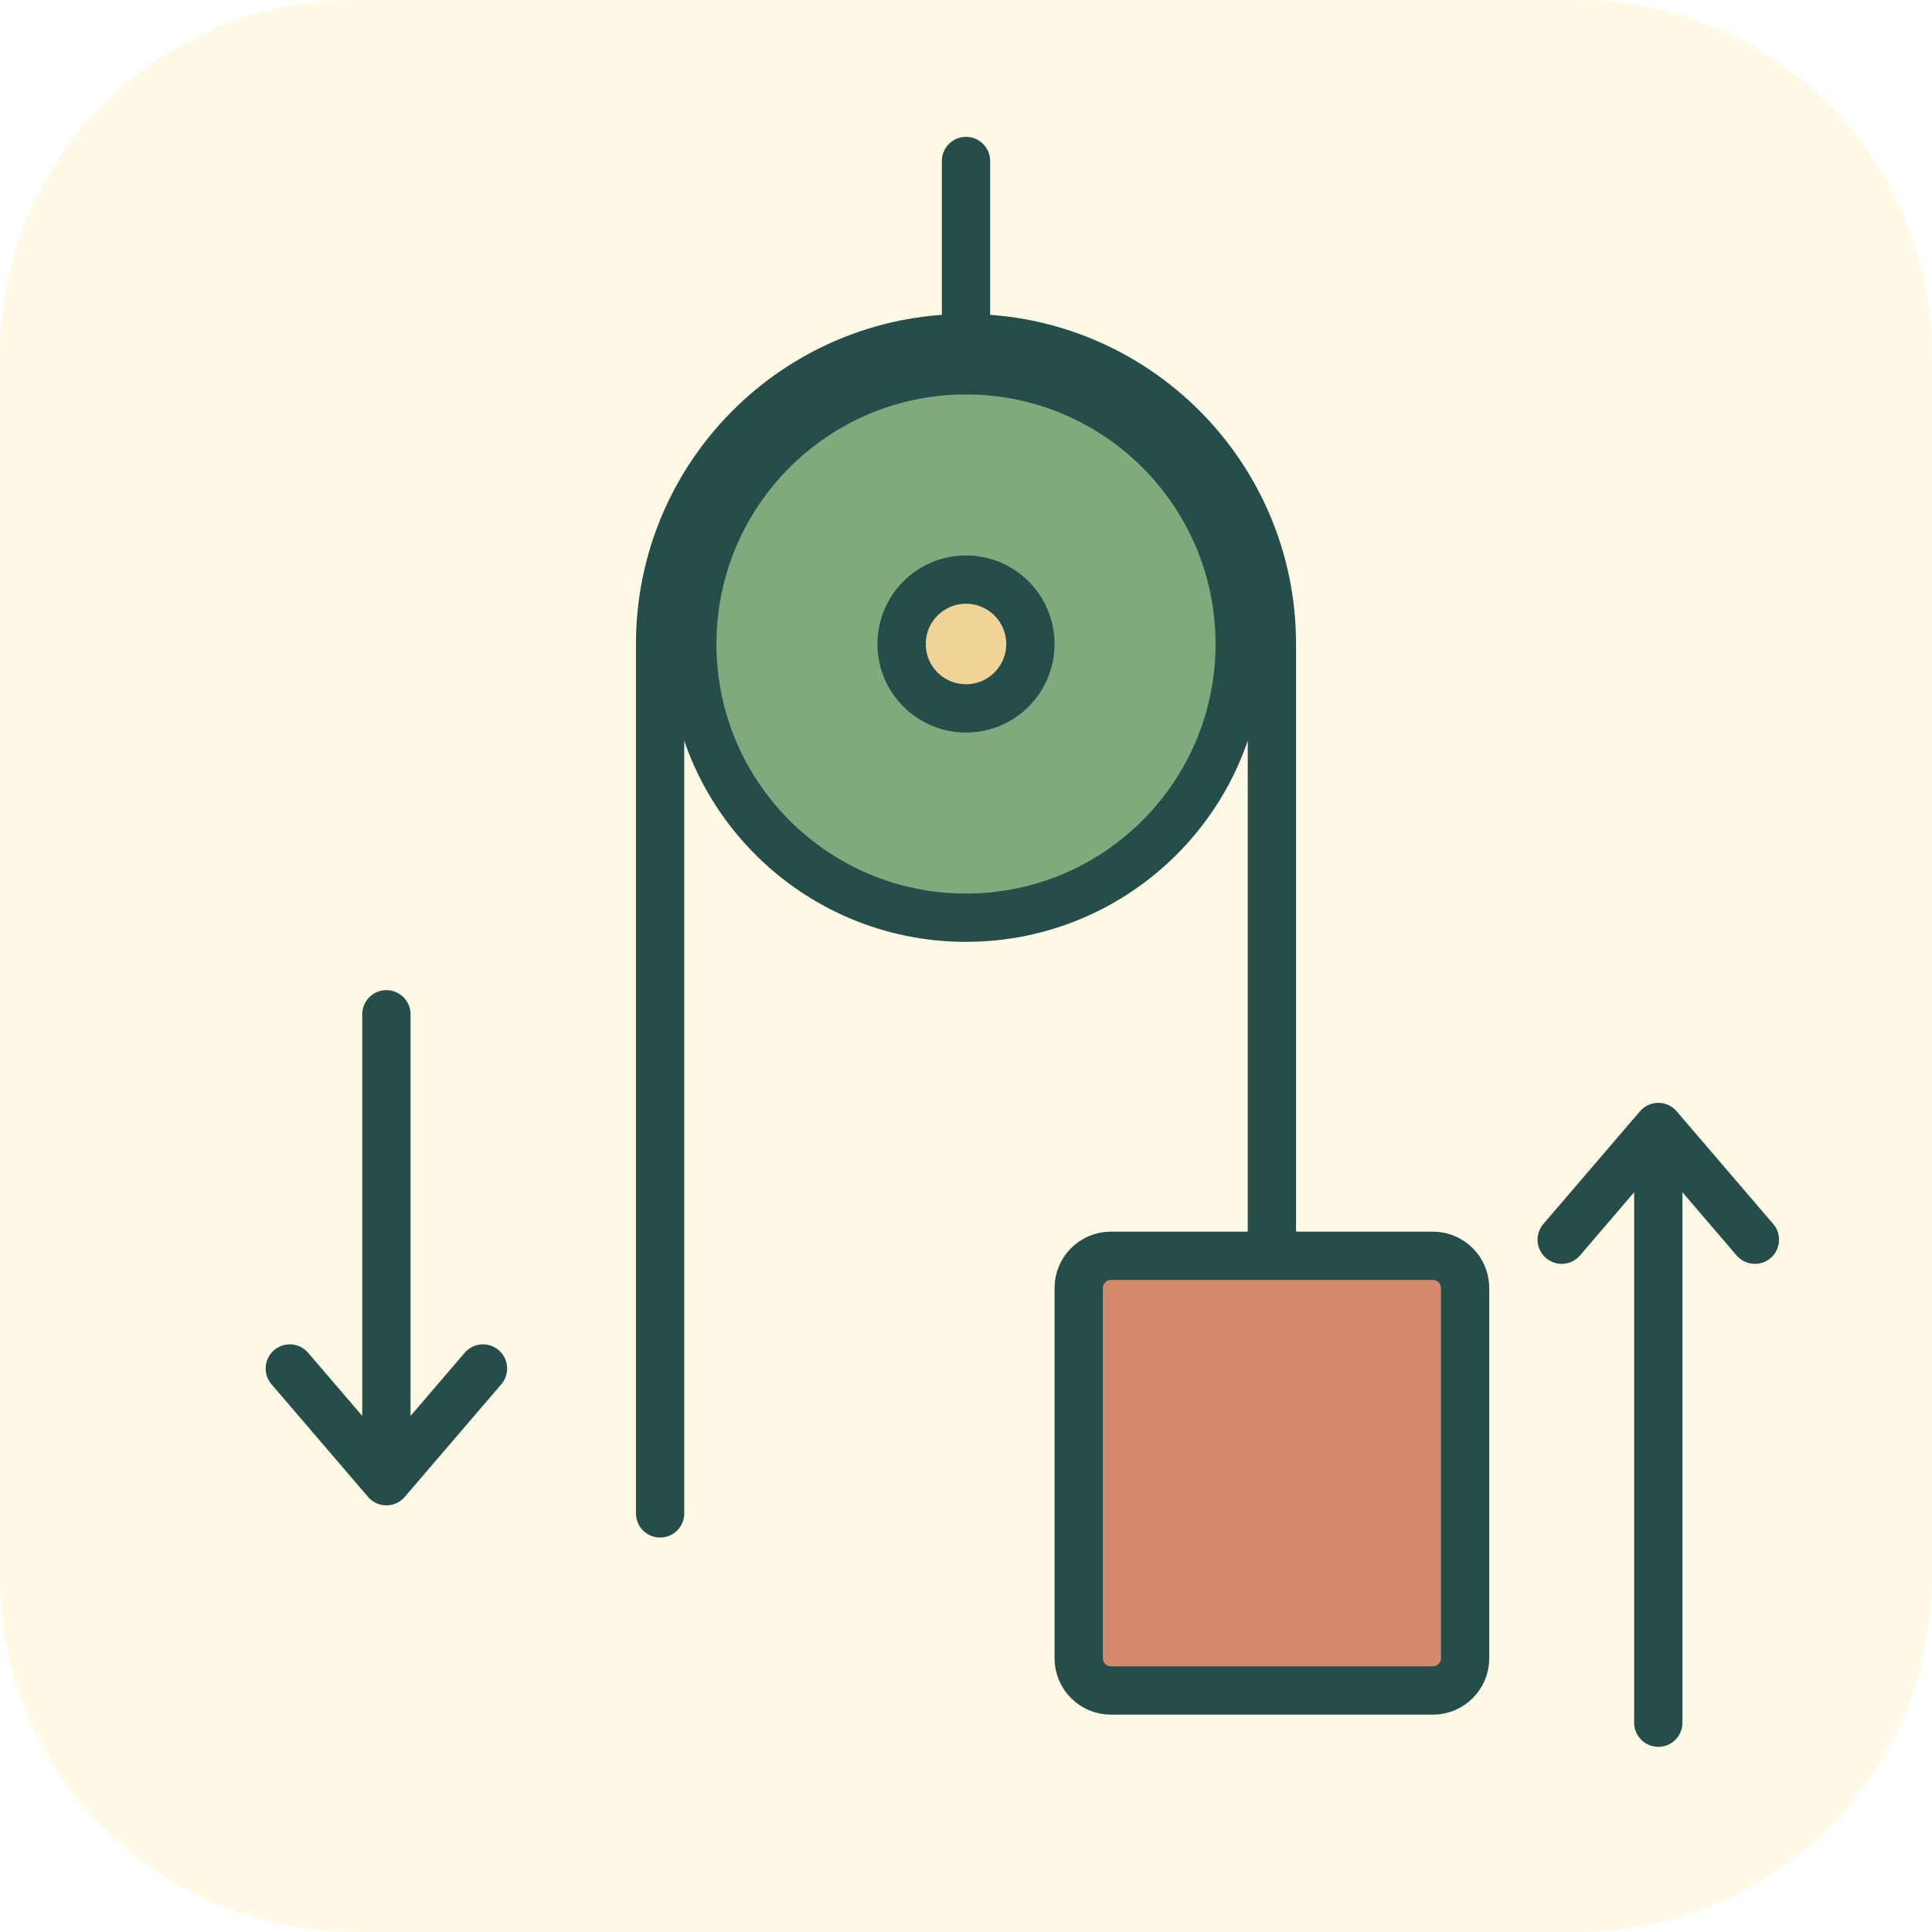
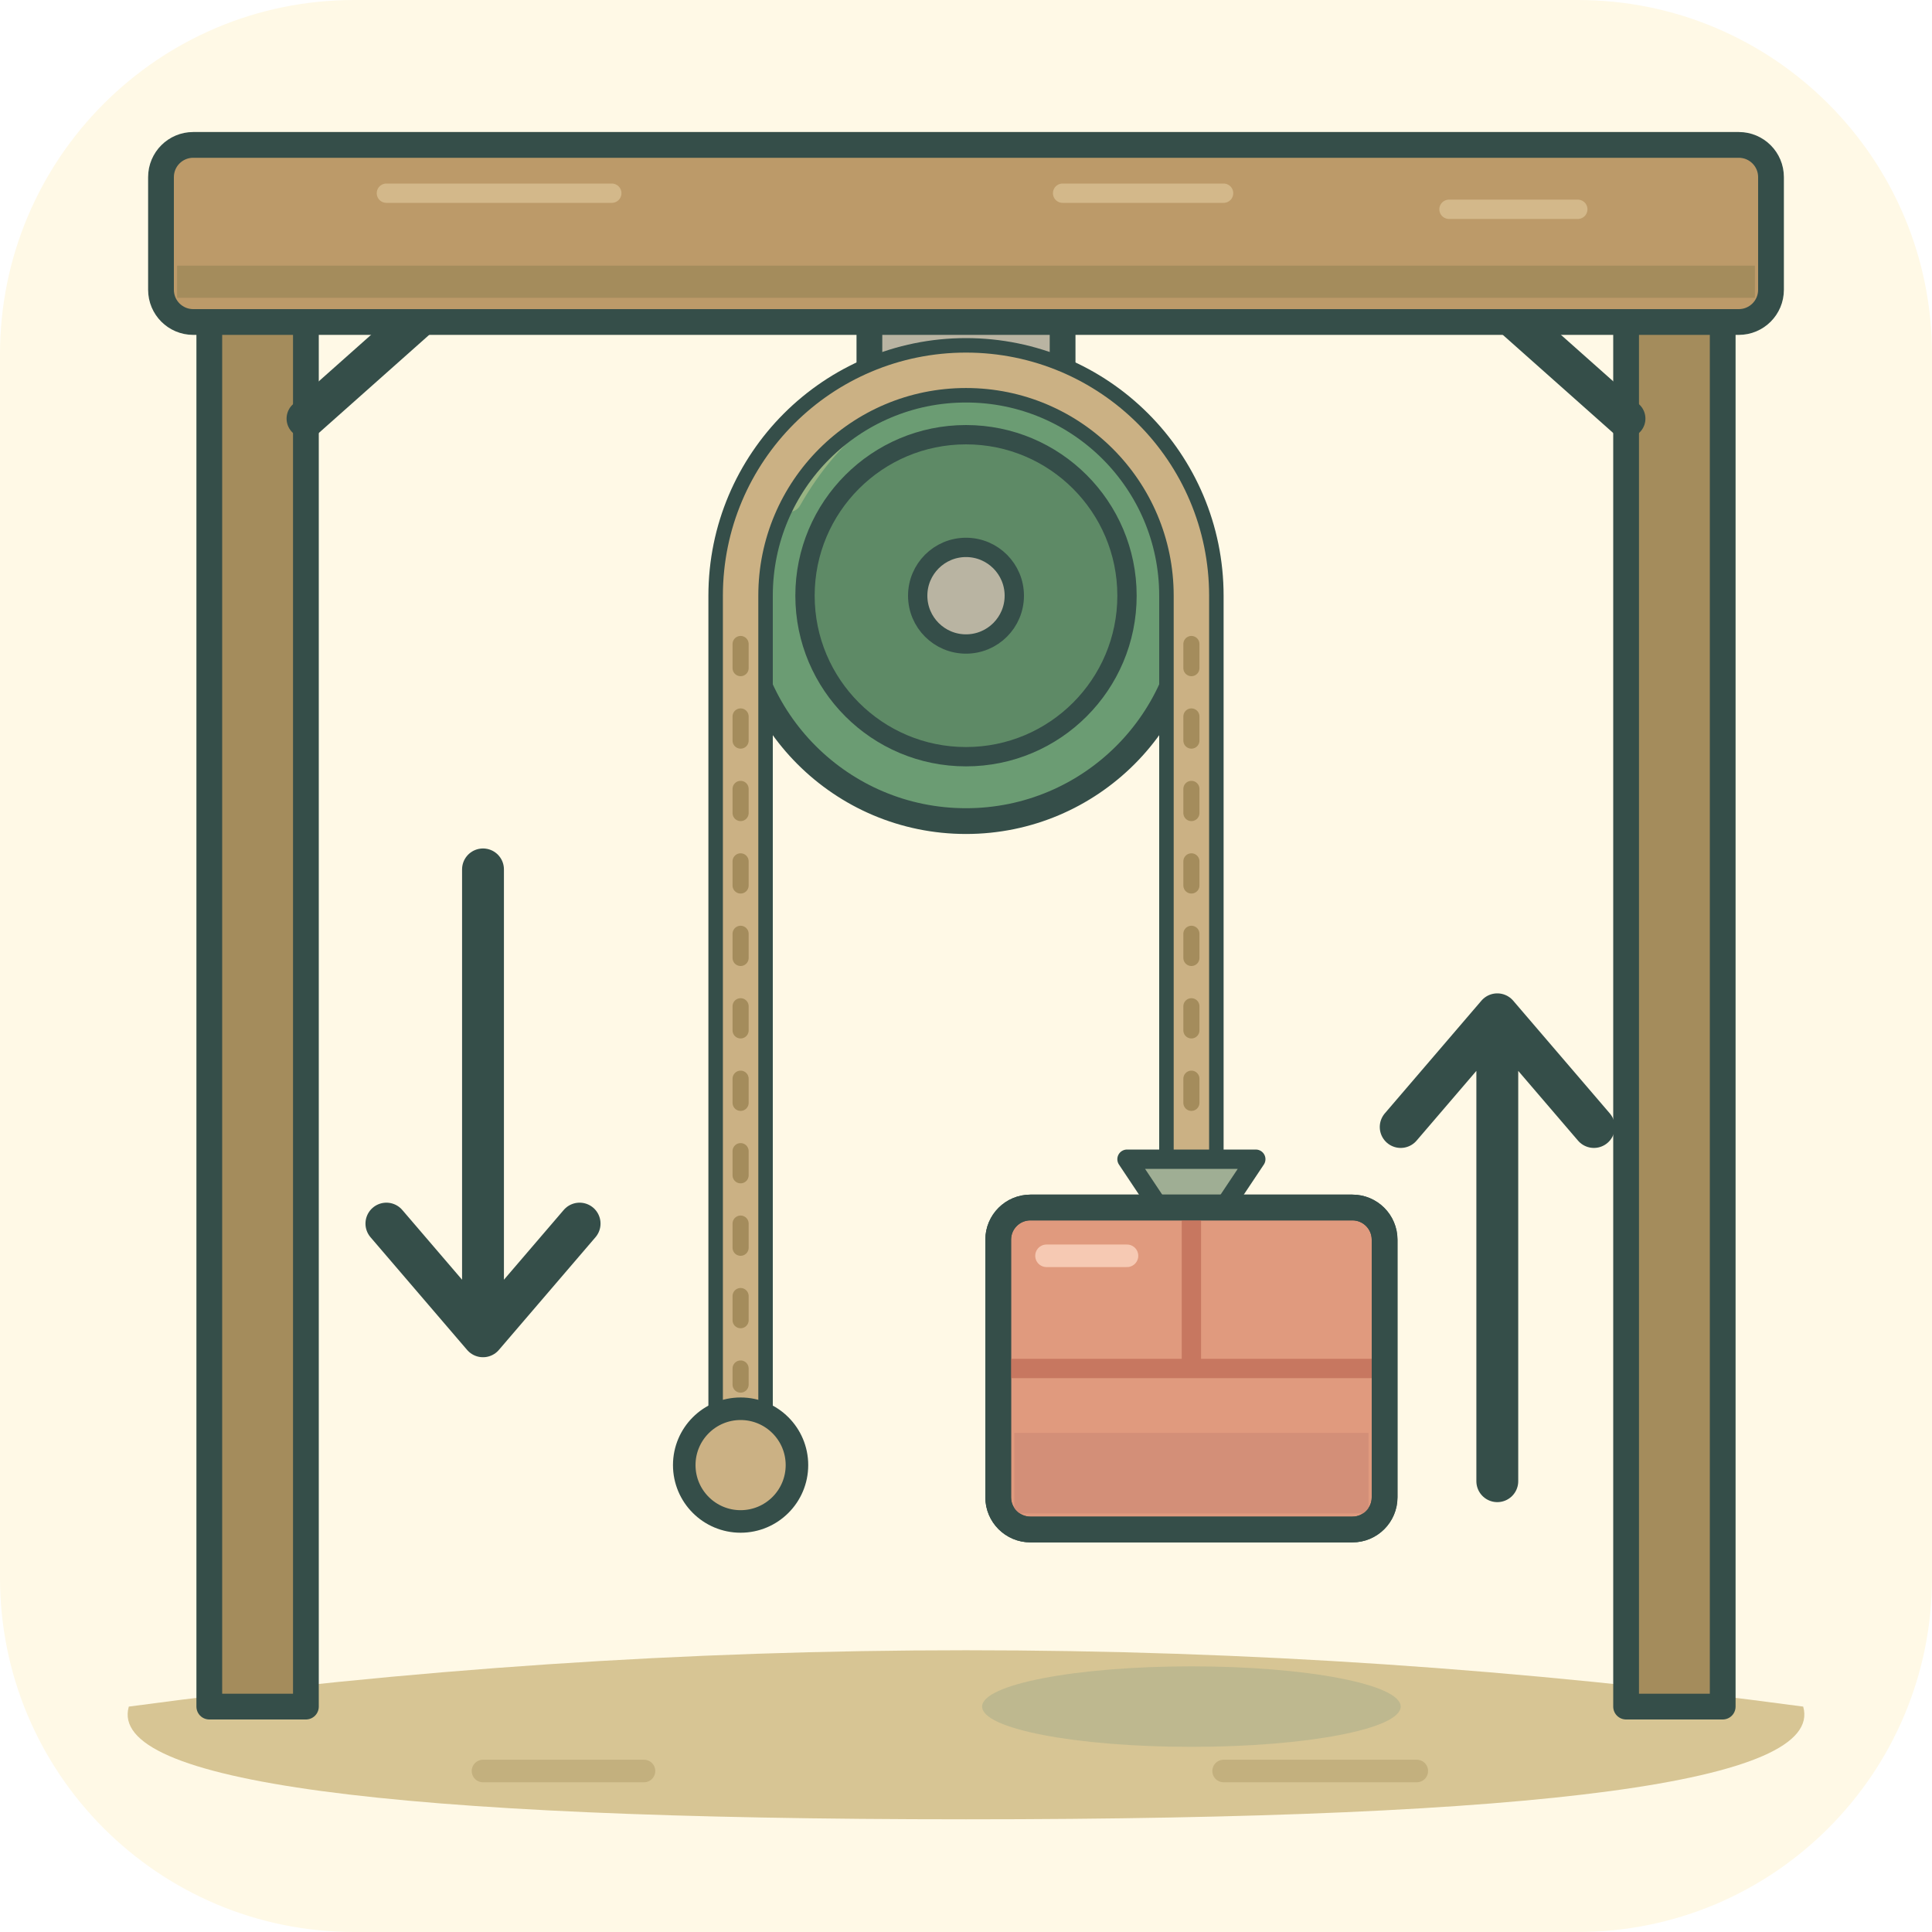
<svg xmlns="http://www.w3.org/2000/svg" viewBox="0 0 120 120" role="img">
  <rect width="120" height="120" rx="22" fill="#FFF9E6" />
-   <g stroke="#254E4B" stroke-width="3" stroke-linecap="round" stroke-linejoin="round">
-     <path d="M60 10v14" />
-     <circle cx="60" cy="40" r="17" fill="#80A97D" />
-     <circle cx="60" cy="40" r="4" fill="#F0D397" />
-     <path d="M41 94V40a19 19 0 0 1 38 0v38" fill="none" />
-     <rect x="67" y="78" width="24" height="27" rx="2" fill="#D4896C" />
-     <path d="M24 63v29m-6-7 6 7 6-7m73 22V70m-6 7 6-7 6 7" fill="none" />
+   <path d="M8 106Q60 99 112 106Q114 113 60 113Q6 113 8 106Z" fill="#D7C594" />
+   <path d="M30 110h10M76 110h12" fill="none" stroke="#C3B07E" stroke-width="1.4" stroke-linecap="round" />
+   <ellipse cx="74" cy="106" rx="13" ry="2.5" fill="#4E7E78" opacity=".18" />
+   <g stroke="#354E49" stroke-width="1.6" stroke-linecap="round" stroke-linejoin="round">
+     <path d="M13 18H19V106H13ZM101 18H107V106H101Z" fill="#A48C5C" />
+     <path d="M19 26L28 18M101 26L92 18" fill="none" stroke-width="2.4" />
+     <rect x="10" y="9" width="100" height="11" rx="2" fill="#BC9A69" />
+     <path d="M11 17.5H109" fill="none" stroke="#A48C5C" stroke-width="2" stroke-linecap="butt" />
+     <path d="M24 12h14M66 12h10M90 13h8" fill="none" stroke="#D3B88A" stroke-width="1.2" />
+     <path d="M54 20V31L60 37L66 31V20Z" fill="#B9B4A2" />
+     <circle cx="60" cy="37" r="14" fill="#6B9C73" />
+     <circle cx="60" cy="37" r="10" fill="#5E8A66" stroke-width="1.2" />
+     <path d="M49 31q4-7 11-8" fill="none" stroke="#98B483" stroke-width="1.6" />
+     <circle cx="60" cy="37" r="3" fill="#B9B4A2" stroke-width="1.2" />
+     <path d="M46 37V88M46 37A14 14 0 0 1 74 37V72" fill="none" stroke-width="4" />
+     <path d="M46 37V88M46 37A14 14 0 0 1 74 37V72" fill="none" stroke="#CBB184" stroke-width="2.2" />
+     <path d="M46 40V86M74 40V70" fill="none" stroke="#A48C5C" stroke-width="1" stroke-dasharray="1.5 3" />
+     <circle cx="46" cy="91" r="3.5" fill="#CBB184" stroke-width="1.4" />
+     <path d="M70 72h8l-2 3h-4Z" fill="#9FAE94" stroke-width="1.2" />
+     <rect x="62" y="75" width="24" height="20" rx="2" fill="#E09A7E" />
+     <path d="M63 89H85V94H63Z" fill="#D38F78" stroke="none" />
+     <path d="M62 85H86M74 75V85" fill="none" stroke="#C77760" stroke-width="1.2" />
+     <rect x="62" y="75" width="24" height="20" rx="2" fill="none" />
+     <path d="M65 78h5" fill="none" stroke="#F6C9B3" stroke-width="1.4" />
+     <path d="M30 54V82M24 76L30 83L36 76" fill="none" stroke-width="2.6" />
+     <path d="M93 92V64M87 70L93 63L99 70" fill="none" stroke-width="2.6" />
  </g>
</svg>
